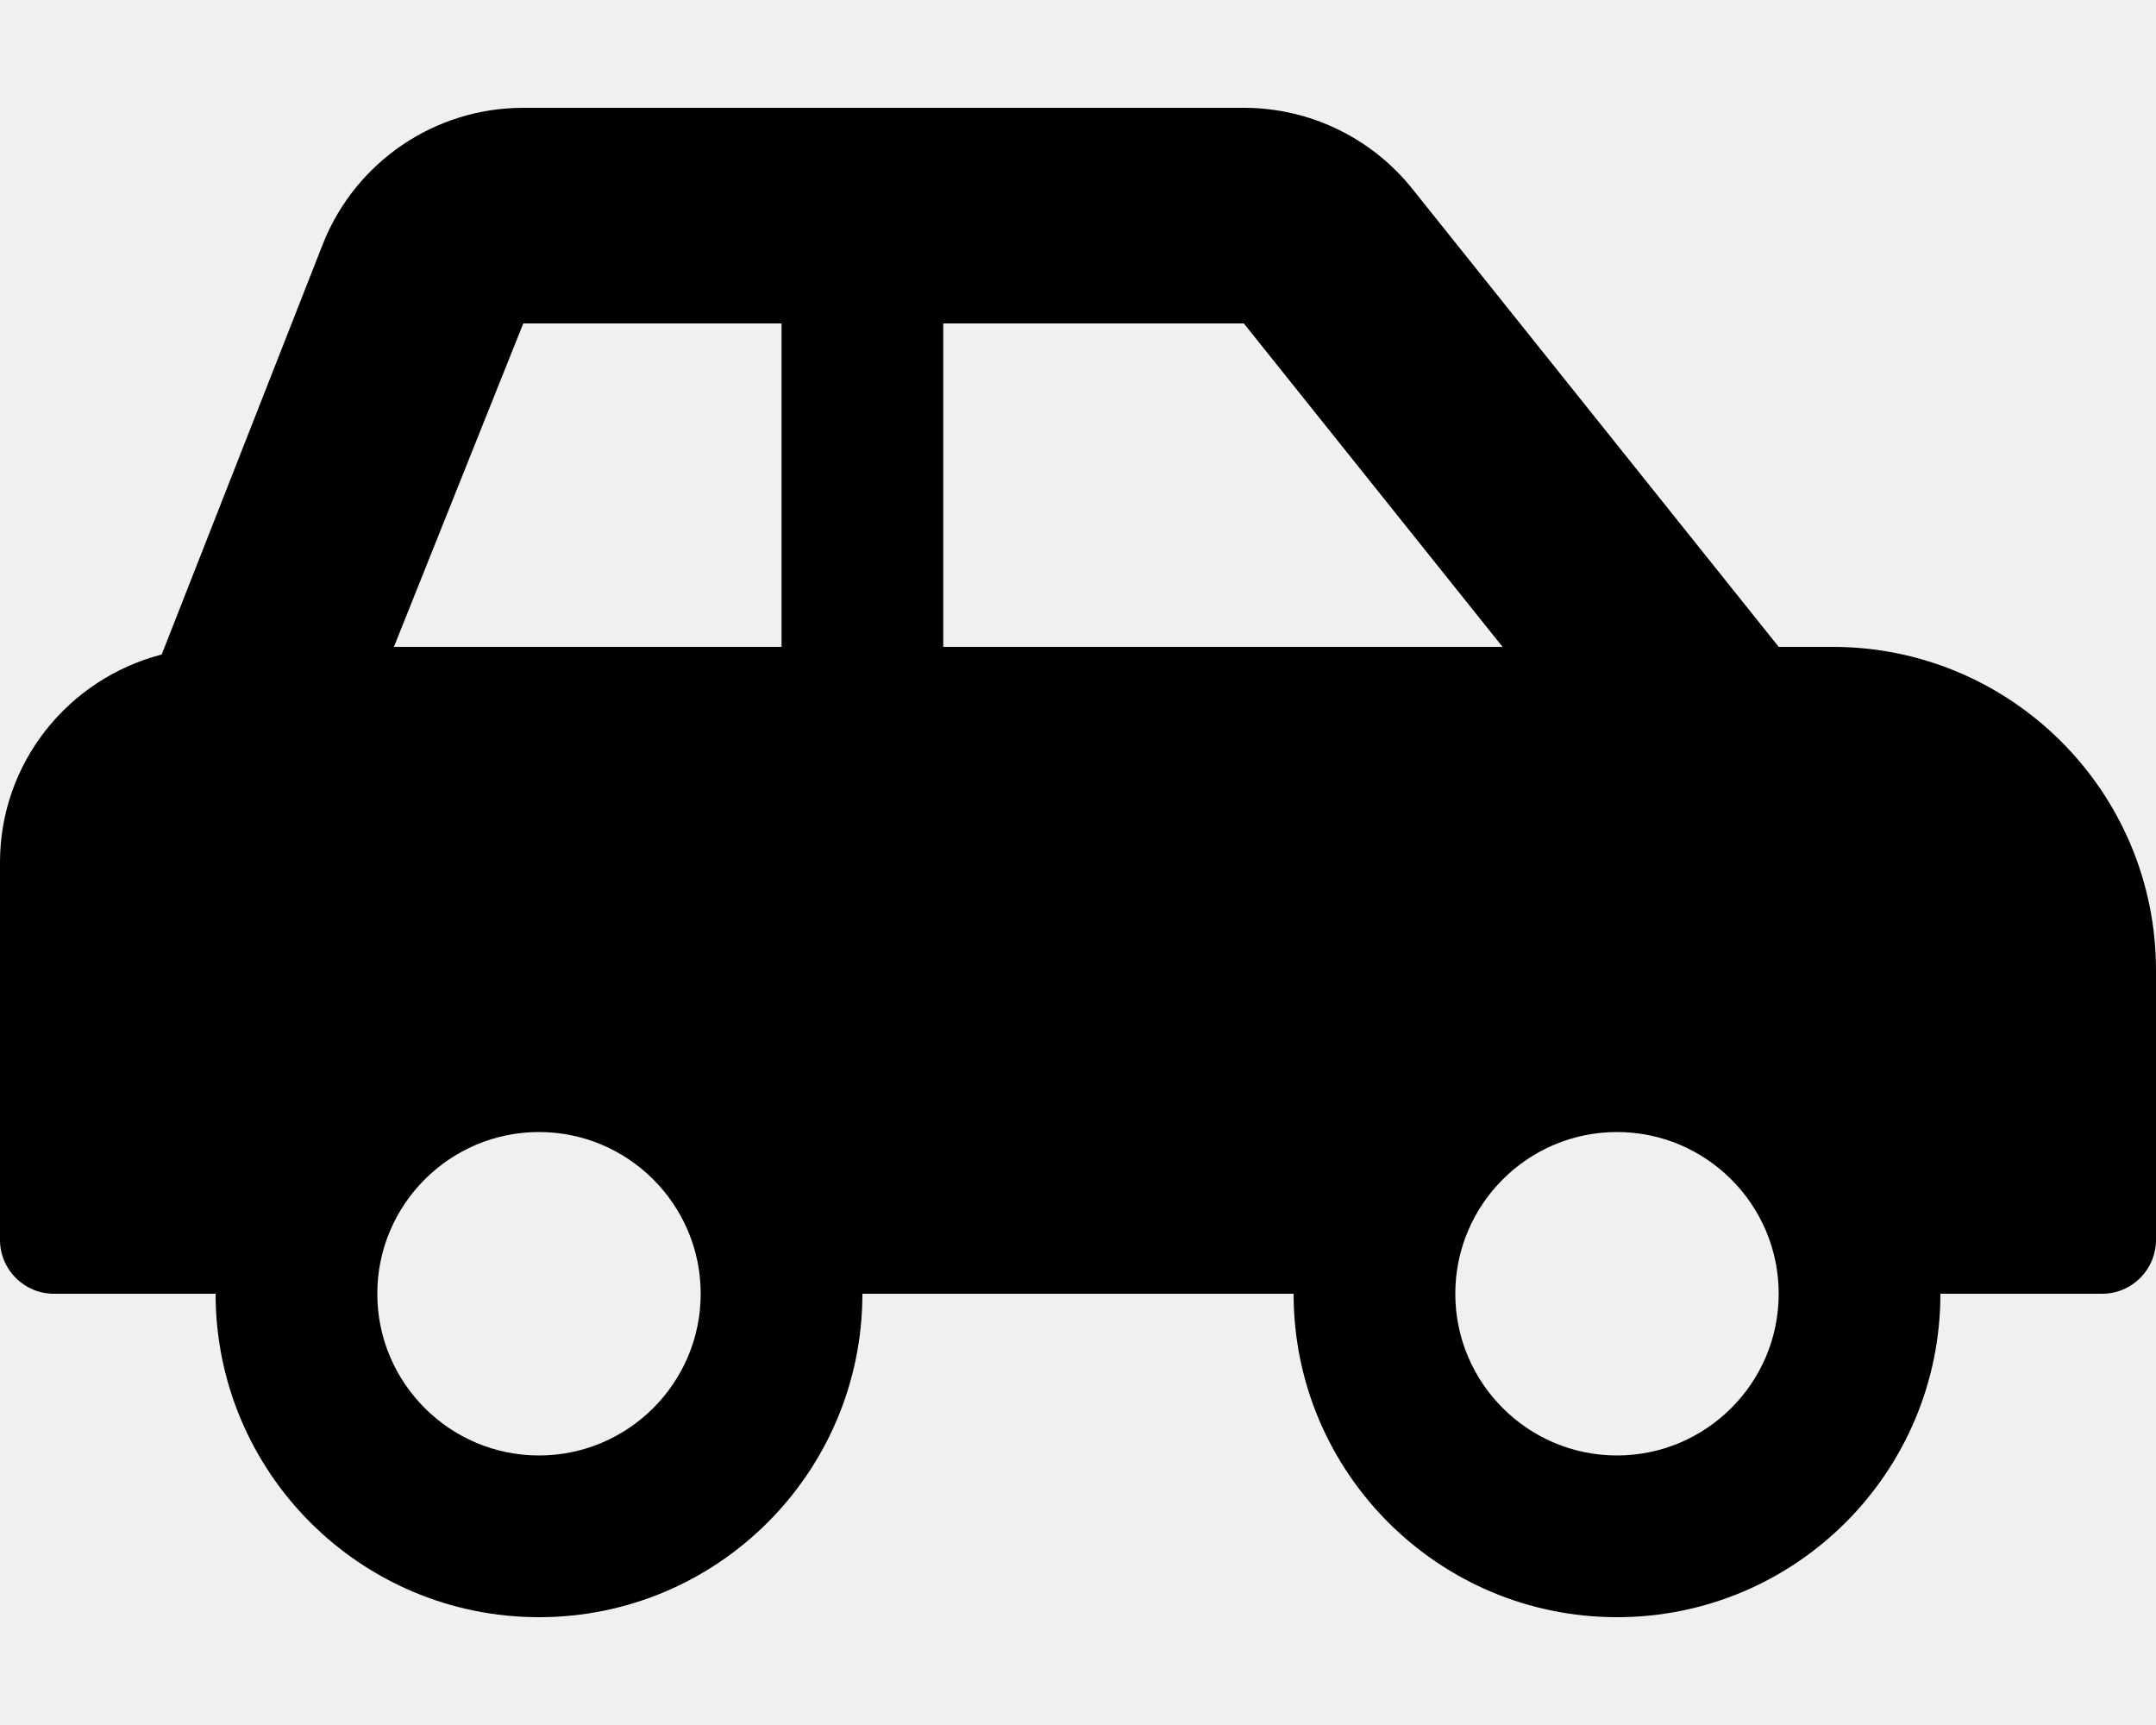
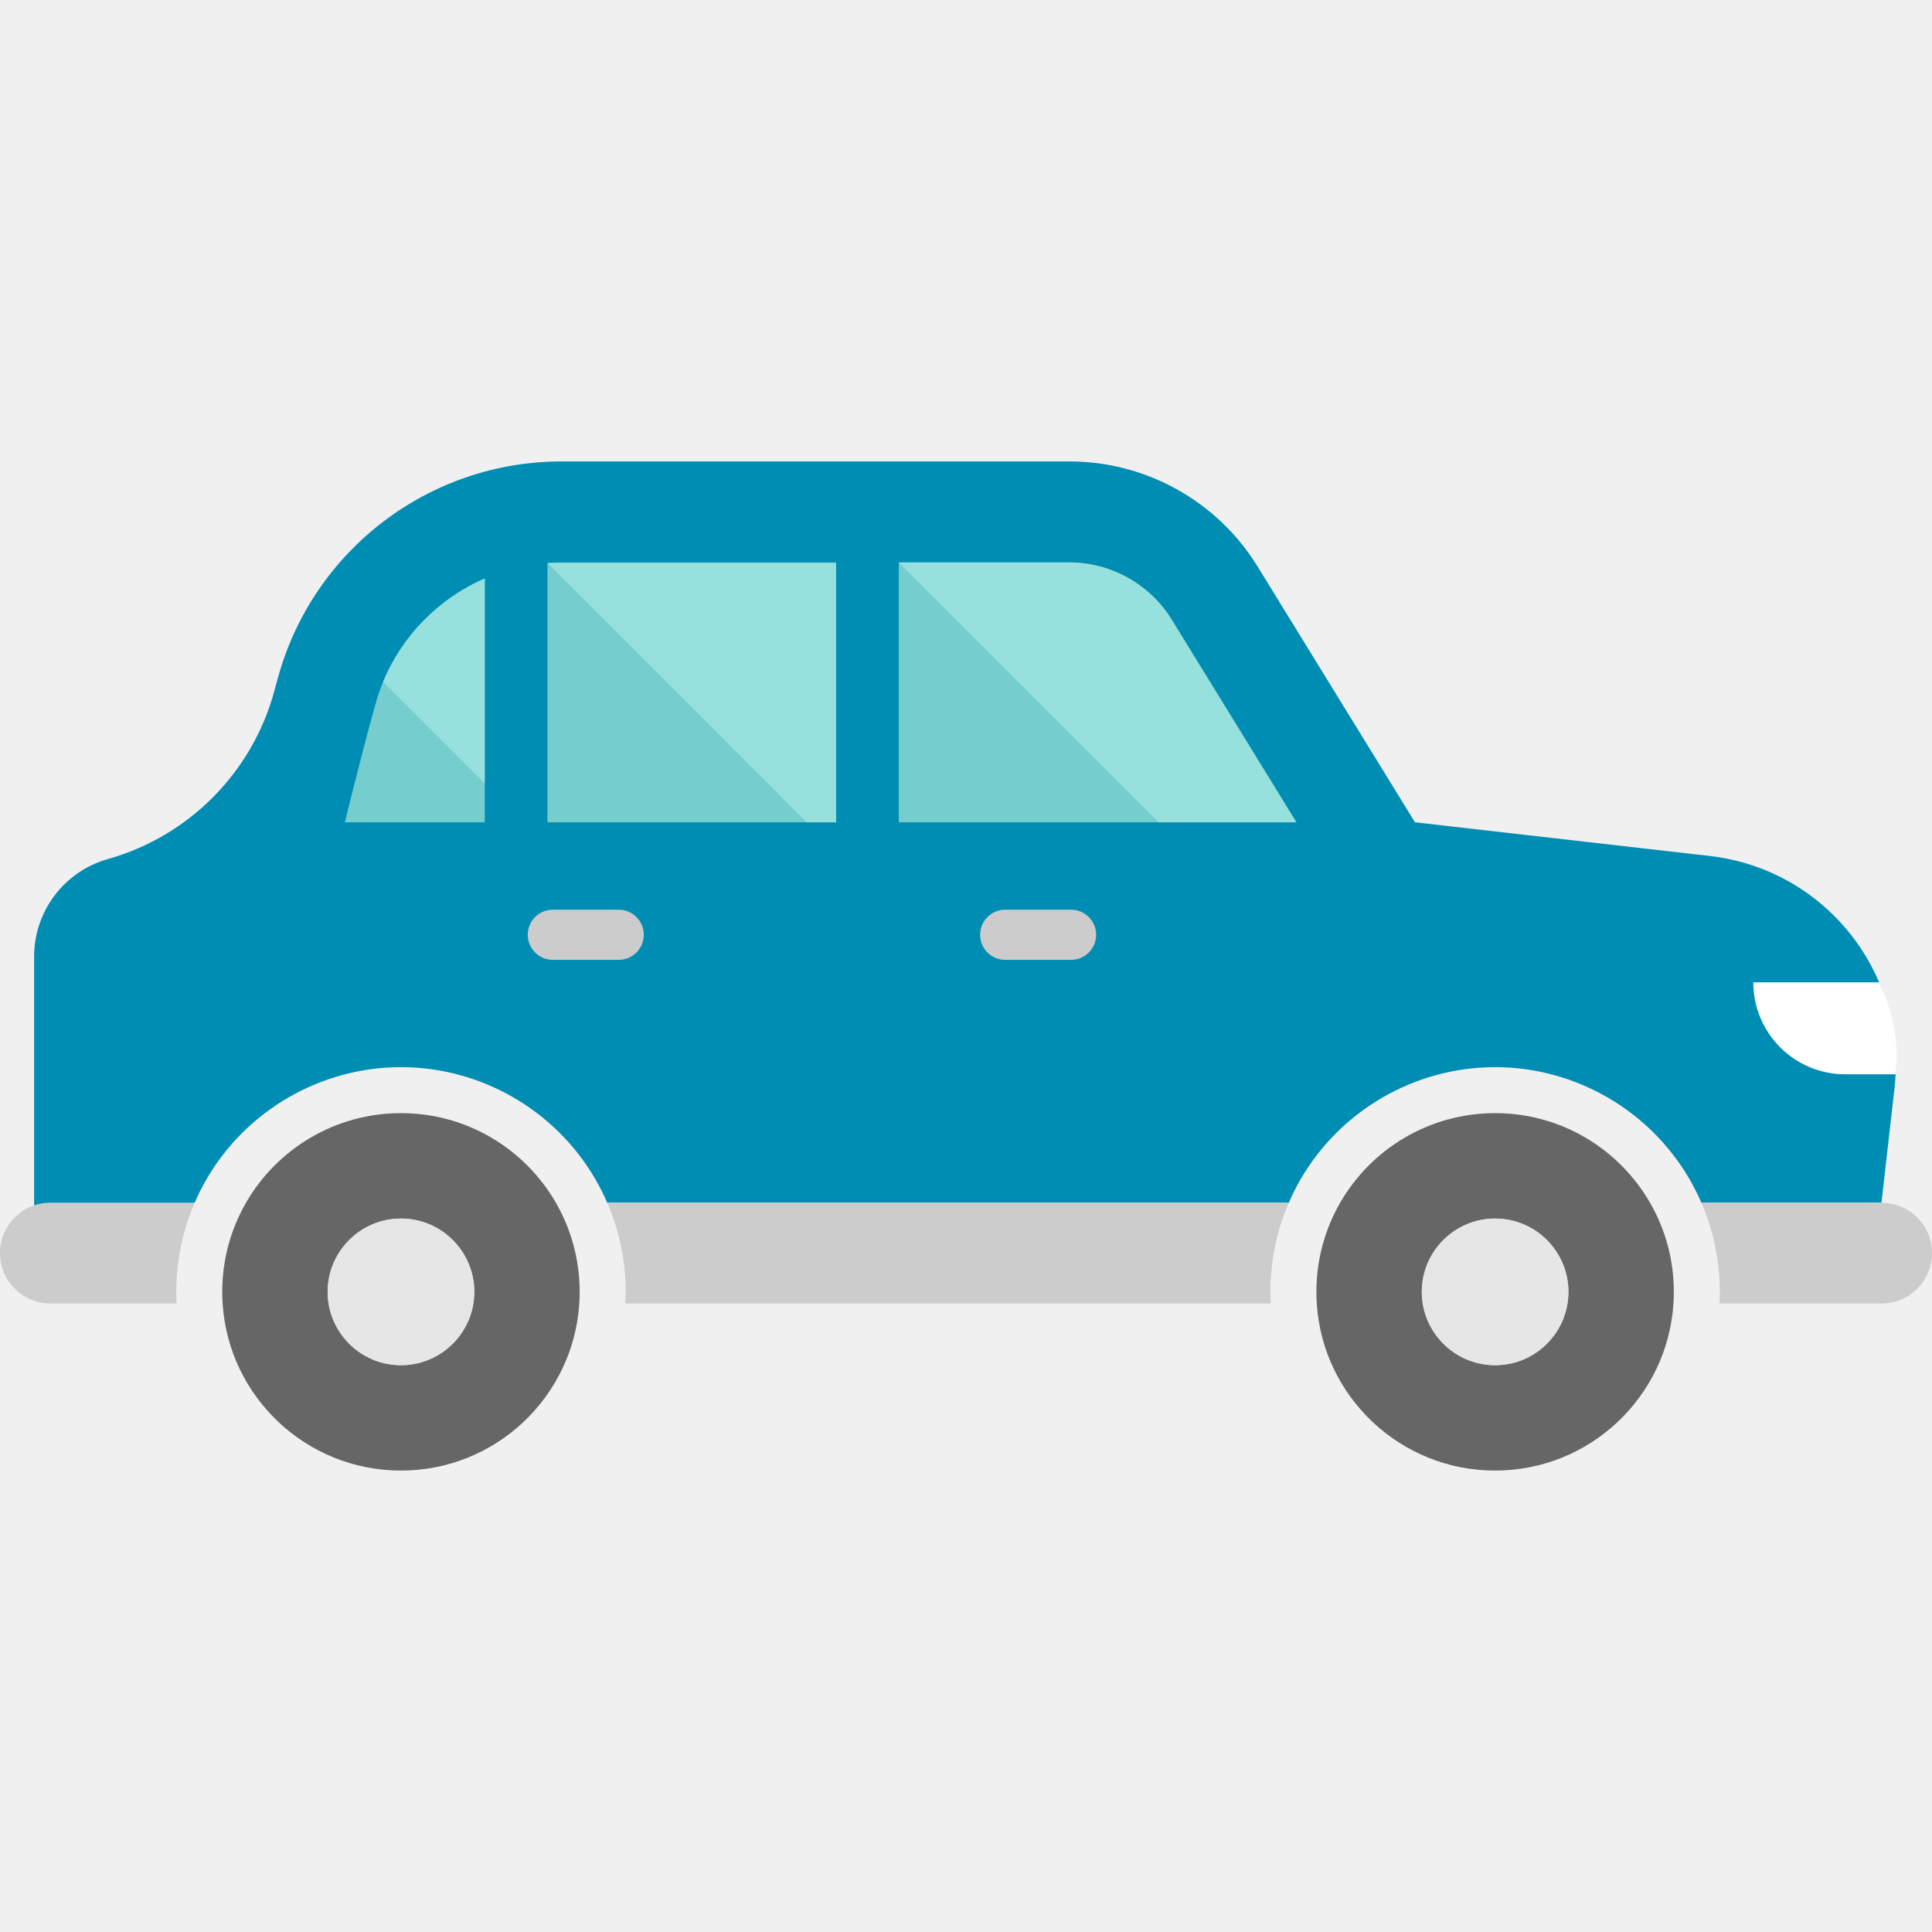
- <svg xmlns="http://www.w3.org/2000/svg" width="150pt" height="120pt" viewBox="0 0 150 120" version="1.1">
-   <g id="surface1">
-     <path style=" stroke:none;fill-rule:nonzero;fill:rgb(0%,0%,0%);fill-opacity:1;" d="M 127.5 45 L 123.75 45 L 98.254 13.129 C 95.406 9.57 91.098 7.5 86.539 7.5 L 36.406 7.5 C 30.273 7.5 24.758 11.234 22.48 16.93 L 11.25 45.531 C 4.789 47.203 0 53.02 0 60 L 0 86.25 C 0 88.32 1.68 90 3.75 90 L 15 90 C 15 102.426 25.074 112.5 37.5 112.5 C 49.926 112.5 60 102.426 60 90 L 90 90 C 90 102.426 100.074 112.5 112.5 112.5 C 124.926 112.5 135 102.426 135 90 L 146.25 90 C 148.32 90 150 88.32 150 86.25 L 150 67.5 C 150 55.074 139.926 45 127.5 45 Z M 37.5 101.25 C 31.297 101.25 26.25 96.203 26.25 90 C 26.25 83.797 31.297 78.75 37.5 78.75 C 43.703 78.75 48.75 83.797 48.75 90 C 48.75 96.203 43.703 101.25 37.5 101.25 Z M 54.375 45 L 27.406 45 L 36.406 22.5 L 54.375 22.5 Z M 65.625 45 L 65.625 22.5 L 86.539 22.5 L 104.539 45 Z M 112.5 101.25 C 106.297 101.25 101.25 96.203 101.25 90 C 101.25 83.797 106.297 78.75 112.5 78.75 C 118.703 78.75 123.75 83.797 123.75 90 C 123.75 96.203 118.703 101.25 112.5 101.25 Z M 112.5 101.25 " />
+ <svg xmlns="http://www.w3.org/2000/svg" version="1.1" id="Layer_1" x="0px" y="0px" viewBox="0 0 462.2 462.2" style="enable-background:new 0 0 462.2 462.2;" xml:space="preserve">
+   <g>
+     <path style="fill:#008DB3;" d="M449.557,235.01c-6.85-16.07-21.91-28.1-40.51-30.23l-70.54-8.06l-37.63-61.16   c-9.62-15.64-26.67-25.17-45.03-25.17h-121.5c-31.66,0-59.43,21.15-67.83,51.68l-0.95,3.45c-2.66,9.69-7.77,18.32-14.62,25.21   c-6.85,6.9-15.46,12.05-25.12,14.78c-10.44,2.94-17.66,12.47-17.66,23.31v67.883l38.41-8.983c0.81-1.88,1.73-3.71,2.75-5.49   c9.59-16.61,27.44-26.93,46.6-26.93s37,10.32,46.58,26.93c1.02,1.78,1.95,3.61,2.75,5.49h163.08c0.79-1.86,1.7-3.67,2.71-5.43   c9.58-16.65,27.45-26.99,46.64-26.99c19.16,0,37,10.32,46.58,26.93c1.02,1.78,1.95,3.61,2.75,5.49h42.82l0.27,0.03l3.12-27.4   c0.13-1.12,0.22-2.23,0.27-3.34C453.867,249.25,452.437,241.77,449.557,235.01z" />
+     <path style="fill:#CCCCCC;" d="M462.2,299.792L462.2,299.792c0,6.654-5.394,12.048-12.048,12.048h-38.795   c0.05-0.92,0.08-1.85,0.08-2.78c0-7.37-1.51-14.65-4.42-21.34l43.142,0.024C456.81,287.747,462.2,293.14,462.2,299.792z" />
+     <path style="fill:#666666;" d="M400.437,309.06c0,0.93-0.03,1.86-0.09,2.78c-1.43,22.31-19.98,39.97-42.66,39.97   c-22.69,0-41.24-17.66-42.67-39.97c-0.06-0.92-0.09-1.85-0.09-2.78c0-7.75,2.06-15.02,5.66-21.29   c7.38-12.83,21.23-21.47,37.1-21.47c15.84,0,29.67,8.62,37.05,21.42C398.367,294,400.437,301.29,400.437,309.06z M375.217,309.06   c0-9.67-7.86-17.54-17.53-17.54c-9.68,0-17.54,7.87-17.54,17.54s7.86,17.54,17.54,17.54   C367.357,326.6,375.217,318.73,375.217,309.06z" />
+     <path style="fill:#E6E6E6;" d="M357.687,291.52c9.67,0,17.53,7.87,17.53,17.54s-7.86,17.54-17.53,17.54   c-9.68,0-17.54-7.87-17.54-17.54C340.147,299.39,348.007,291.52,357.687,291.52z" />
+     <path style="fill:#CCCCCC;" d="M303.927,309.06c0,0.93,0.03,1.87,0.08,2.78h-154.41c0.05-0.93,0.08-1.86,0.08-2.78   c0-7.37-1.51-14.65-4.42-21.34h163.08C305.437,294.43,303.927,301.7,303.927,309.06z" />
+     <path style="fill:#76CDCE;" d="M115.967,138.39v58.33h-33.47c0,0,3.9-15.83,6.37-24.79l0.95-3.45c0.5-1.83,1.11-3.6,1.82-5.32   C96.257,151.94,105.097,143.12,115.967,138.39z" />
+     <path style="fill:#76CDCE;" d="M200.027,134.55v62.17h-69.06v-62.04c1.12-0.09,2.25-0.13,3.38-0.13L200.027,134.55L200.027,134.55z   " />
+     <path style="fill:#76CDCE;" d="M310.137,196.72h-95.11v-62.17h40.82c9.89,0,19.27,5.24,24.45,13.67L310.137,196.72z" />
+     <path style="fill:#666666;" d="M138.587,311.84c-1.43,22.31-19.98,39.97-42.66,39.97c-22.69,0-41.24-17.66-42.67-39.97   c-0.06-0.92-0.09-1.85-0.09-2.78c0-7.77,2.07-15.06,5.69-21.34c7.39-12.8,21.22-21.42,37.07-21.42c15.84,0,29.67,8.62,37.05,21.42   c3.63,6.28,5.7,13.57,5.7,21.34C138.677,309.99,138.647,310.92,138.587,311.84z M113.467,309.06c0-9.67-7.87-17.54-17.54-17.54   c-9.68,0-17.54,7.87-17.54,17.54s7.86,17.54,17.54,17.54C105.597,326.6,113.467,318.73,113.467,309.06z" />
+     <path style="fill:#E6E6E6;" d="M95.927,291.52c9.67,0,17.54,7.87,17.54,17.54s-7.87,17.54-17.54,17.54   c-9.68,0-17.54-7.87-17.54-17.54C78.387,299.39,86.247,291.52,95.927,291.52z" />
+     <path style="fill:#CCCCCC;" d="M42.167,309.06c0,0.93,0.03,1.86,0.08,2.78H12.06C5.399,311.84,0,306.441,0,299.78l0,0   c0-6.661,5.399-12.06,12.06-12.06h34.517C43.677,294.42,42.167,301.69,42.167,309.06z" />
+     <path style="fill:#CCCCCC;" d="M256.236,229.631h-15.76c-3.313,0-6-2.686-6-6s2.687-6,6-6h15.76c3.313,0,6,2.686,6,6   S259.55,229.631,256.236,229.631z" />
+     <path style="fill:#CCCCCC;" d="M148.017,229.631h-15.76c-3.313,0-6-2.686-6-6s2.687-6,6-6h15.76c3.313,0,6,2.686,6,6   S151.33,229.631,148.017,229.631z" />
+     <path style="fill:#FFFFFF;" d="M453.497,257.01h-12.05c-12.15,0-22-9.85-22-22l0,0h30.11   C452.867,242.245,454.367,249.37,453.497,257.01z" />
+     <polygon style="fill:#96E0DE;" points="200.027,134.68 200.027,196.72 192.997,196.72 130.967,134.68  " />
+     <path style="fill:#96E0DE;" d="M310.137,196.72h-32.94l-62.17-62.17h40.82c9.89,0,19.27,5.24,24.45,13.67L310.137,196.72z" />
+     <path style="fill:#96E0DE;" d="M115.967,138.39v49.1l-24.33-24.33C96.257,151.94,105.097,143.12,115.967,138.39z" />
  </g>
+   <g>
+ </g>
+   <g>
+ </g>
+   <g>
+ </g>
+   <g>
+ </g>
+   <g>
+ </g>
+   <g>
+ </g>
+   <g>
+ </g>
+   <g>
+ </g>
+   <g>
+ </g>
+   <g>
+ </g>
+   <g>
+ </g>
+   <g>
+ </g>
+   <g>
+ </g>
+   <g>
+ </g>
+   <g>
+ </g>
</svg>
